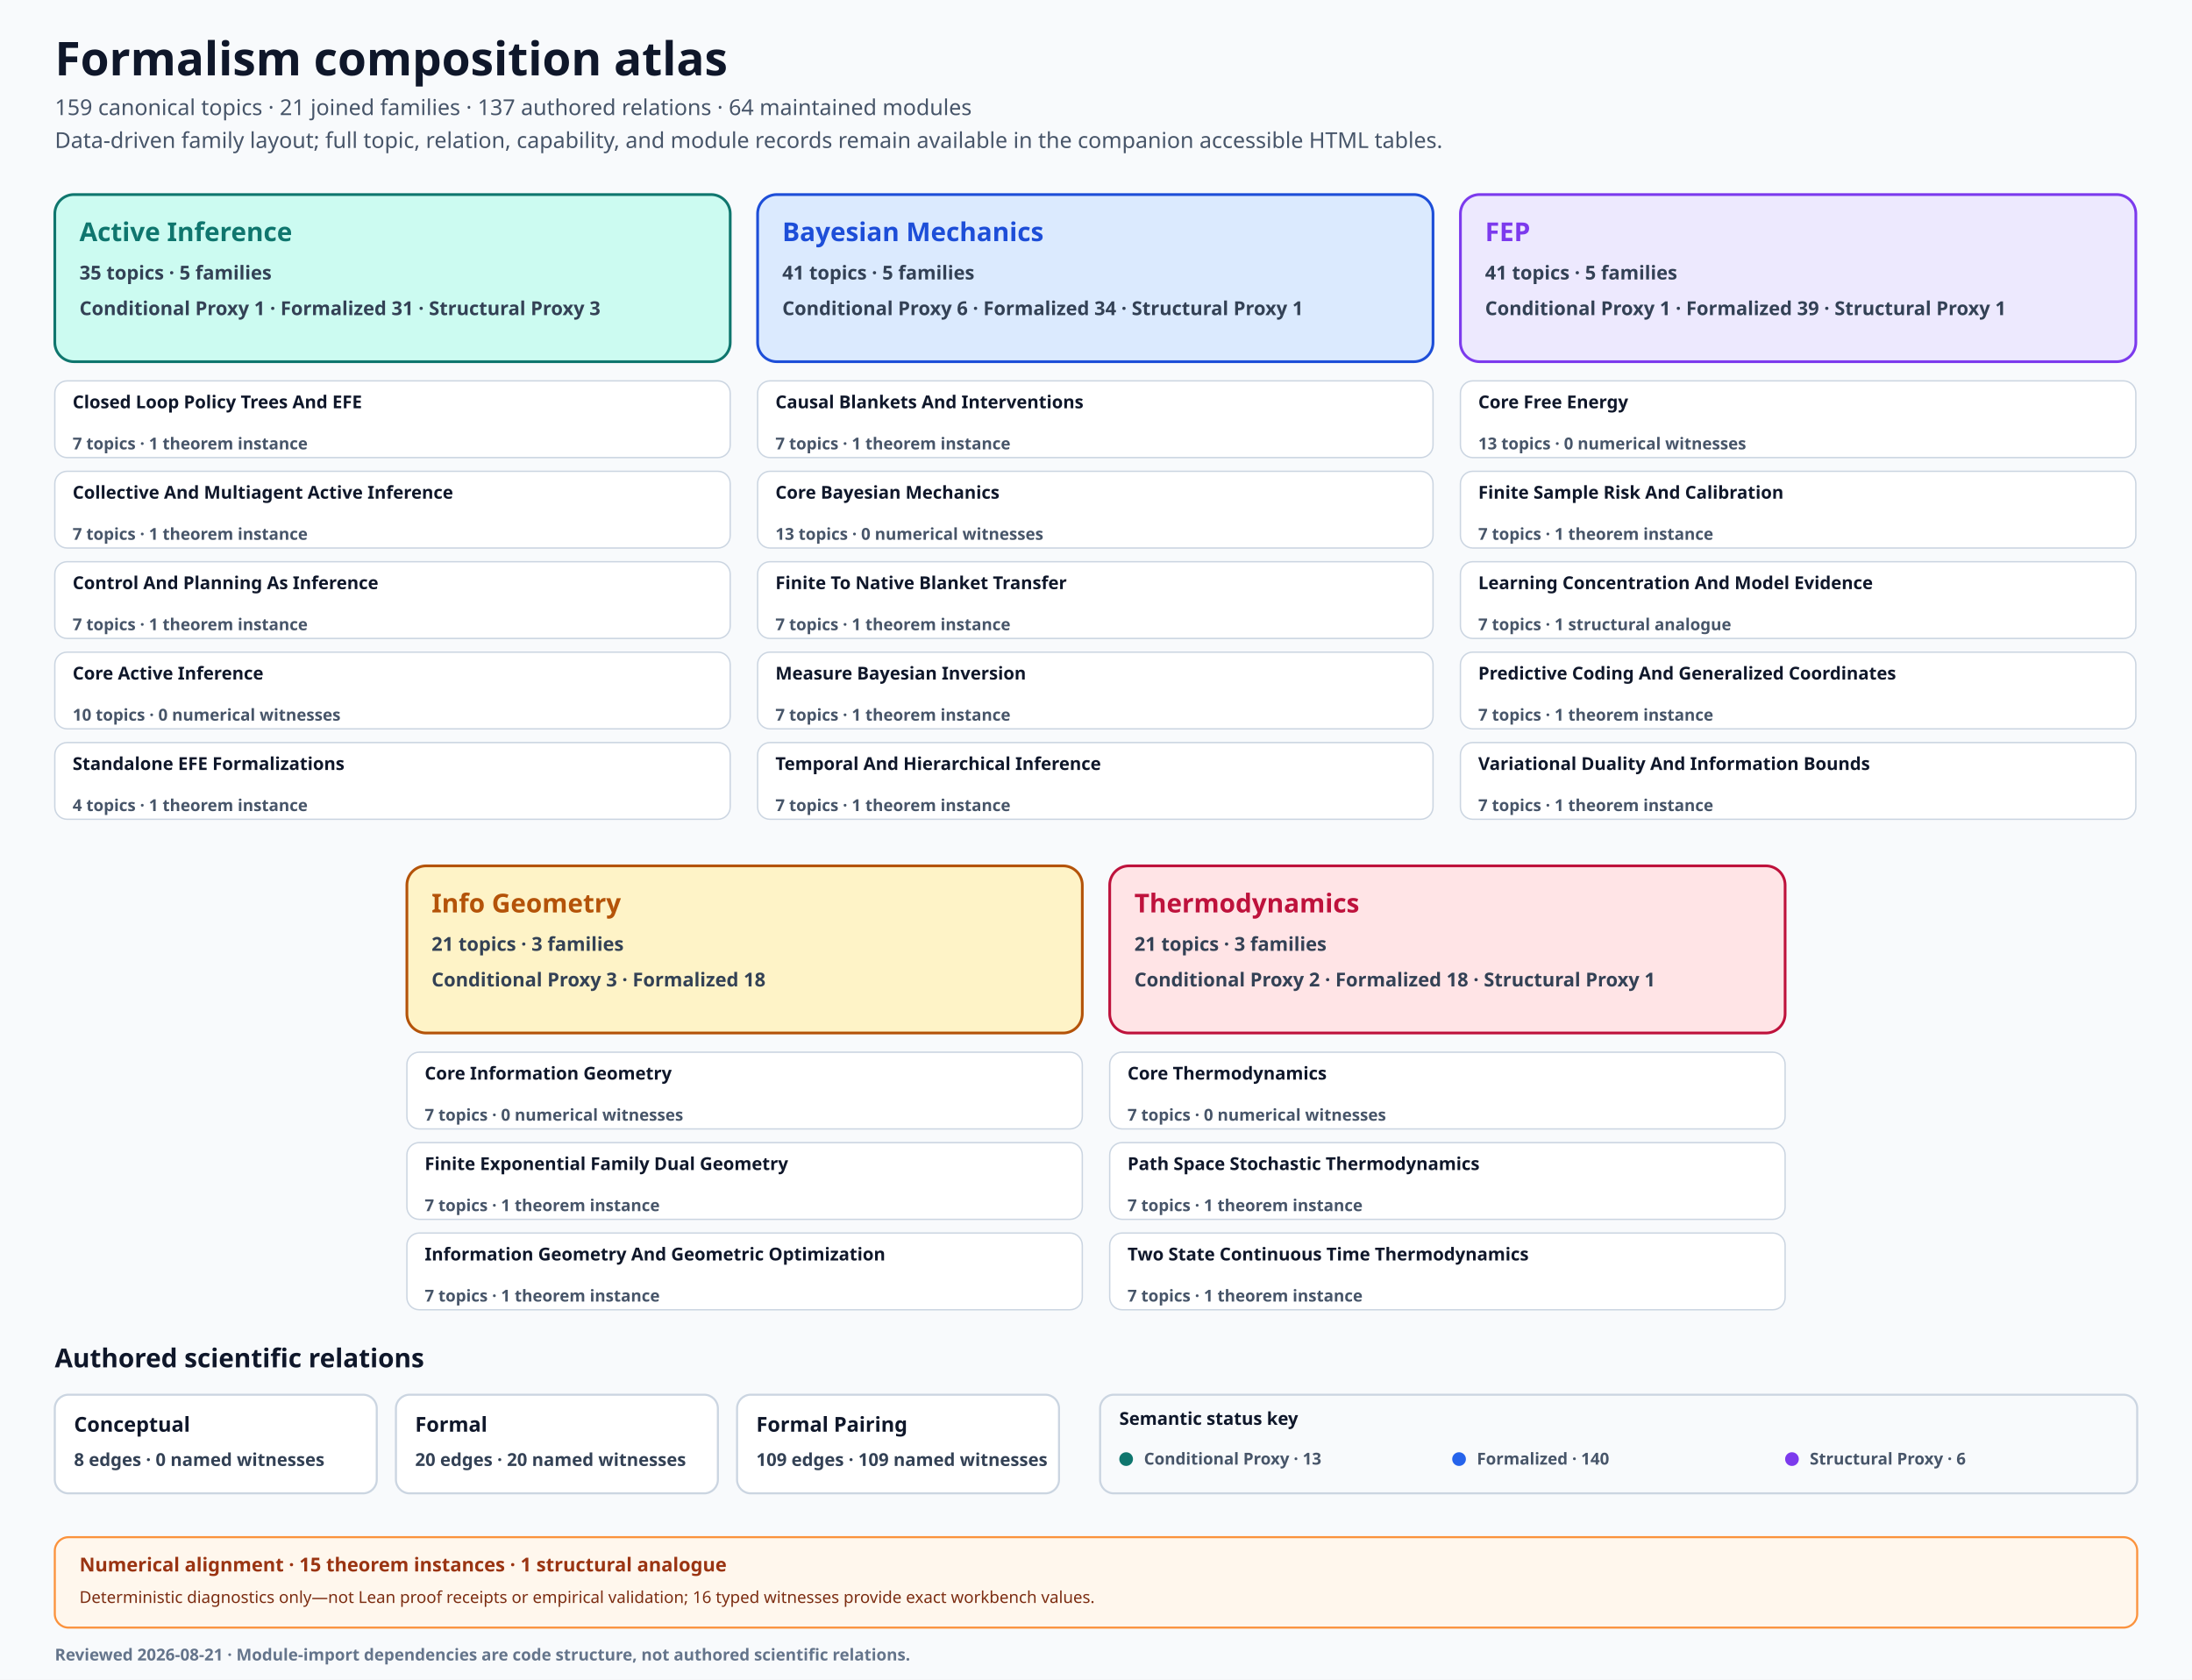
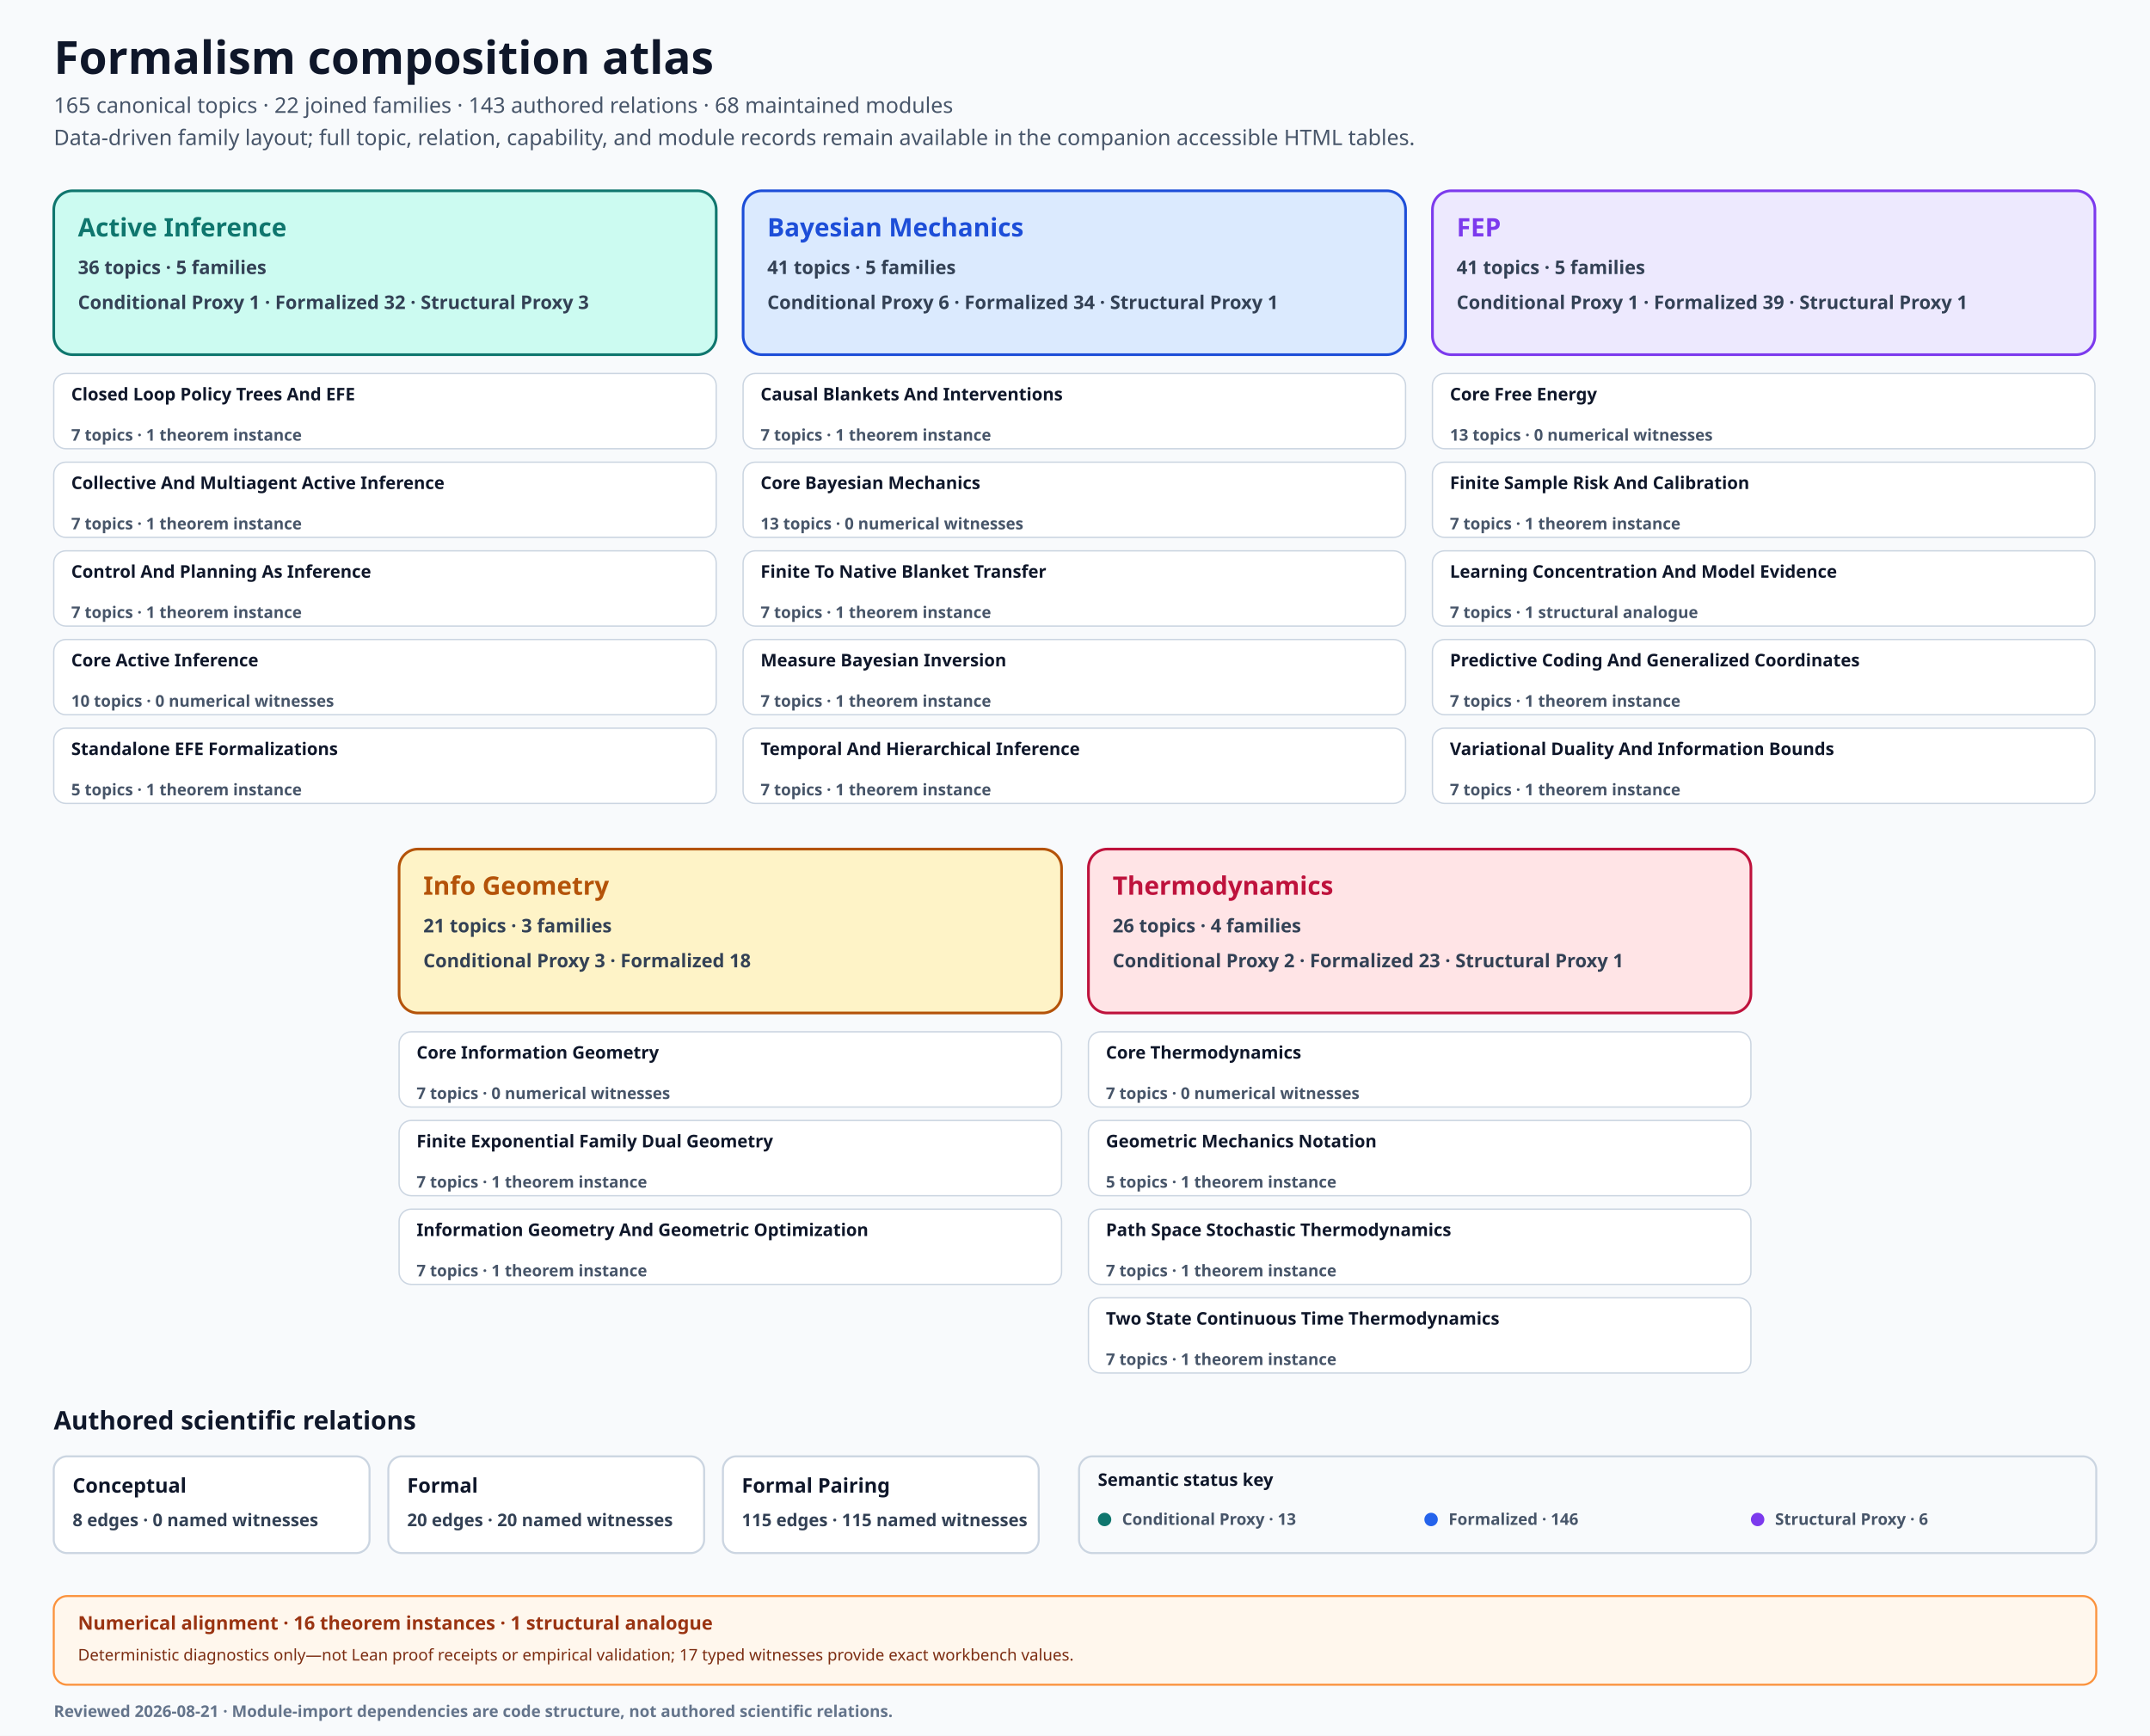
- <svg xmlns="http://www.w3.org/2000/svg" width="1600" height="1226" viewBox="0 0 1600 1226" role="img" aria-labelledby="atlas-title atlas-description">
+ <svg xmlns="http://www.w3.org/2000/svg" width="1600" height="1292" viewBox="0 0 1600 1292" role="img" aria-labelledby="atlas-title atlas-description">
  <style>
            .background{fill:#f8fafc}.title{fill:#0f172a;font:800 34px system-ui,sans-serif}
            .subtitle{fill:#475569;font:500 16px system-ui,sans-serif}.area-card{fill:#fff;stroke-width:2}
            .area-name{font:800 19px system-ui,sans-serif}.area-count{fill:#334155;font:650 14px system-ui,sans-serif}
            .family-card{fill:#fff;stroke:#cbd5e1;stroke-width:1}.family-name{fill:#0f172a;font:700 13px system-ui,sans-serif}
            .family-count{fill:#475569;font:550 12px system-ui,sans-serif}.section{fill:#0f172a;font:800 19px system-ui,sans-serif}
            .relation-card{fill:#fff;stroke:#cbd5e1;stroke-width:1.5}.relation-kind{fill:#0f172a;font:800 15px system-ui,sans-serif}
            .relation-count{fill:#334155;font:600 13px system-ui,sans-serif}.boundary{fill:#fff7ed;stroke:#fb923c;stroke-width:1.5}
            .boundary-title{fill:#9a3412;font:800 14px system-ui,sans-serif}.boundary-text{fill:#7c2d12;font:500 12px system-ui,sans-serif}
            .status-key{fill:#f8fafc;stroke:#cbd5e1;stroke-width:1.5}.status-key-title{fill:#0f172a;font:800 13px system-ui,sans-serif}
            .status-label{fill:#475569;font:650 12px system-ui,sans-serif}.footer{fill:#64748b;font:550 12px system-ui,sans-serif}
        </style>
-   <rect class="background" width="1600" height="1226" />
+   <rect class="background" width="1600" height="1292" />
  <text class="title" x="40" y="55">Formalism composition atlas</text>
-   <text class="subtitle" x="40" y="84">159 canonical topics · 21 joined families · 137 authored relations · 64 maintained modules</text>
+   <text class="subtitle" x="40" y="84">165 canonical topics · 22 joined families · 143 authored relations · 68 maintained modules</text>
  <text class="subtitle" x="40" y="108">Data-driven family layout; full topic, relation, capability, and module records remain available in the companion accessible HTML tables.</text>
-   <g data-area-summary="ActiveInference" role="group" aria-label="ActiveInference, 35 topics">
+   <g data-area-summary="ActiveInference" role="group" aria-label="ActiveInference, 36 topics">
    <rect class="area-card" x="40" y="142" width="493" height="122" rx="14" style="stroke:#0f766e;fill:#ccfbf1" />
    <text class="area-name" x="58" y="176" style="fill:#0f766e">Active Inference</text>
-     <text class="area-count" x="58" y="204">35 topics · 5 families</text>
-     <text class="area-count" x="58.0" y="230.0">Conditional Proxy 1 · Formalized 31 · Structural Proxy 3</text>
+     <text class="area-count" x="58" y="204">36 topics · 5 families</text>
+     <text class="area-count" x="58.0" y="230.0">Conditional Proxy 1 · Formalized 32 · Structural Proxy 3</text>
  </g>
  <g data-family-summary="closed-loop-policy-trees-and-efe" role="group" data-formal-alignments="theorem_instance:1" aria-label="closed-loop-policy-trees-and-efe, 7 topics">
    <rect class="family-card" x="40" y="278" width="493" height="56" rx="9" />
    <text class="family-name" x="53.0" y="298.0">Closed Loop Policy Trees And EFE</text>
    <text class="family-count" x="53" y="328">7 topics · 1 theorem instance</text>
  </g>
  <g data-family-summary="collective-and-multiagent-active-inference" role="group" data-formal-alignments="theorem_instance:1" aria-label="collective-and-multiagent-active-inference, 7 topics">
    <rect class="family-card" x="40" y="344" width="493" height="56" rx="9" />
    <text class="family-name" x="53.0" y="364.0">Collective And Multiagent Active Inference</text>
    <text class="family-count" x="53" y="394">7 topics · 1 theorem instance</text>
  </g>
  <g data-family-summary="control-and-planning-as-inference" role="group" data-formal-alignments="theorem_instance:1" aria-label="control-and-planning-as-inference, 7 topics">
    <rect class="family-card" x="40" y="410" width="493" height="56" rx="9" />
    <text class="family-name" x="53.0" y="430.0">Control And Planning As Inference</text>
    <text class="family-count" x="53" y="460">7 topics · 1 theorem instance</text>
  </g>
  <g data-family-summary="core-active-inference" role="group" data-formal-alignments="none" aria-label="core-active-inference, 10 topics">
    <rect class="family-card" x="40" y="476" width="493" height="56" rx="9" />
    <text class="family-name" x="53.0" y="496.0">Core Active Inference</text>
    <text class="family-count" x="53" y="526">10 topics · 0 numerical witnesses</text>
  </g>
-   <g data-family-summary="standalone-efe-formalizations" role="group" data-formal-alignments="theorem_instance:1" aria-label="standalone-efe-formalizations, 4 topics">
+   <g data-family-summary="standalone-efe-formalizations" role="group" data-formal-alignments="theorem_instance:1" aria-label="standalone-efe-formalizations, 5 topics">
    <rect class="family-card" x="40" y="542" width="493" height="56" rx="9" />
    <text class="family-name" x="53.0" y="562.0">Standalone EFE Formalizations</text>
-     <text class="family-count" x="53" y="592">4 topics · 1 theorem instance</text>
+     <text class="family-count" x="53" y="592">5 topics · 1 theorem instance</text>
  </g>
  <g data-area-summary="BayesianMechanics" role="group" aria-label="BayesianMechanics, 41 topics">
    <rect class="area-card" x="553" y="142" width="493" height="122" rx="14" style="stroke:#1d4ed8;fill:#dbeafe" />
    <text class="area-name" x="571" y="176" style="fill:#1d4ed8">Bayesian Mechanics</text>
    <text class="area-count" x="571" y="204">41 topics · 5 families</text>
    <text class="area-count" x="571.0" y="230.0">Conditional Proxy 6 · Formalized 34 · Structural Proxy 1</text>
  </g>
  <g data-family-summary="causal-blankets-and-interventions" role="group" data-formal-alignments="theorem_instance:1" aria-label="causal-blankets-and-interventions, 7 topics">
    <rect class="family-card" x="553" y="278" width="493" height="56" rx="9" />
    <text class="family-name" x="566.0" y="298.0">Causal Blankets And Interventions</text>
    <text class="family-count" x="566" y="328">7 topics · 1 theorem instance</text>
  </g>
  <g data-family-summary="core-bayesian-mechanics" role="group" data-formal-alignments="none" aria-label="core-bayesian-mechanics, 13 topics">
    <rect class="family-card" x="553" y="344" width="493" height="56" rx="9" />
    <text class="family-name" x="566.0" y="364.0">Core Bayesian Mechanics</text>
    <text class="family-count" x="566" y="394">13 topics · 0 numerical witnesses</text>
  </g>
  <g data-family-summary="finite-to-native-blanket-transfer" role="group" data-formal-alignments="theorem_instance:1" aria-label="finite-to-native-blanket-transfer, 7 topics">
    <rect class="family-card" x="553" y="410" width="493" height="56" rx="9" />
    <text class="family-name" x="566.0" y="430.0">Finite To Native Blanket Transfer</text>
    <text class="family-count" x="566" y="460">7 topics · 1 theorem instance</text>
  </g>
  <g data-family-summary="measure-bayesian-inversion" role="group" data-formal-alignments="theorem_instance:1" aria-label="measure-bayesian-inversion, 7 topics">
    <rect class="family-card" x="553" y="476" width="493" height="56" rx="9" />
    <text class="family-name" x="566.0" y="496.0">Measure Bayesian Inversion</text>
    <text class="family-count" x="566" y="526">7 topics · 1 theorem instance</text>
  </g>
  <g data-family-summary="temporal-and-hierarchical-inference" role="group" data-formal-alignments="theorem_instance:1" aria-label="temporal-and-hierarchical-inference, 7 topics">
    <rect class="family-card" x="553" y="542" width="493" height="56" rx="9" />
    <text class="family-name" x="566.0" y="562.0">Temporal And Hierarchical Inference</text>
    <text class="family-count" x="566" y="592">7 topics · 1 theorem instance</text>
  </g>
  <g data-area-summary="FEP" role="group" aria-label="FEP, 41 topics">
    <rect class="area-card" x="1066" y="142" width="493" height="122" rx="14" style="stroke:#7c3aed;fill:#ede9fe" />
    <text class="area-name" x="1084" y="176" style="fill:#7c3aed">FEP</text>
    <text class="area-count" x="1084" y="204">41 topics · 5 families</text>
    <text class="area-count" x="1084.0" y="230.0">Conditional Proxy 1 · Formalized 39 · Structural Proxy 1</text>
  </g>
  <g data-family-summary="core-free-energy" role="group" data-formal-alignments="none" aria-label="core-free-energy, 13 topics">
    <rect class="family-card" x="1066" y="278" width="493" height="56" rx="9" />
    <text class="family-name" x="1079.0" y="298.0">Core Free Energy</text>
    <text class="family-count" x="1079" y="328">13 topics · 0 numerical witnesses</text>
  </g>
  <g data-family-summary="finite-sample-risk-and-calibration" role="group" data-formal-alignments="theorem_instance:1" aria-label="finite-sample-risk-and-calibration, 7 topics">
    <rect class="family-card" x="1066" y="344" width="493" height="56" rx="9" />
    <text class="family-name" x="1079.0" y="364.0">Finite Sample Risk And Calibration</text>
    <text class="family-count" x="1079" y="394">7 topics · 1 theorem instance</text>
  </g>
  <g data-family-summary="learning-concentration-and-model-evidence" role="group" data-formal-alignments="structural_analogue:1" aria-label="learning-concentration-and-model-evidence, 7 topics">
    <rect class="family-card" x="1066" y="410" width="493" height="56" rx="9" />
    <text class="family-name" x="1079.0" y="430.0">Learning Concentration And Model Evidence</text>
    <text class="family-count" x="1079" y="460">7 topics · 1 structural analogue</text>
  </g>
  <g data-family-summary="predictive-coding-and-generalized-coordinates" role="group" data-formal-alignments="theorem_instance:1" aria-label="predictive-coding-and-generalized-coordinates, 7 topics">
    <rect class="family-card" x="1066" y="476" width="493" height="56" rx="9" />
    <text class="family-name" x="1079.0" y="496.0">Predictive Coding And Generalized Coordinates</text>
    <text class="family-count" x="1079" y="526">7 topics · 1 theorem instance</text>
  </g>
  <g data-family-summary="variational-duality-and-information-bounds" role="group" data-formal-alignments="theorem_instance:1" aria-label="variational-duality-and-information-bounds, 7 topics">
    <rect class="family-card" x="1066" y="542" width="493" height="56" rx="9" />
    <text class="family-name" x="1079.0" y="562.0">Variational Duality And Information Bounds</text>
    <text class="family-count" x="1079" y="592">7 topics · 1 theorem instance</text>
  </g>
  <g data-area-summary="InfoGeometry" role="group" aria-label="InfoGeometry, 21 topics">
    <rect class="area-card" x="297" y="632" width="493" height="122" rx="14" style="stroke:#b45309;fill:#fef3c7" />
    <text class="area-name" x="315" y="666" style="fill:#b45309">Info Geometry</text>
    <text class="area-count" x="315" y="694">21 topics · 3 families</text>
    <text class="area-count" x="315.0" y="720.0">Conditional Proxy 3 · Formalized 18</text>
  </g>
  <g data-family-summary="core-information-geometry" role="group" data-formal-alignments="none" aria-label="core-information-geometry, 7 topics">
    <rect class="family-card" x="297" y="768" width="493" height="56" rx="9" />
    <text class="family-name" x="310.0" y="788.0">Core Information Geometry</text>
    <text class="family-count" x="310" y="818">7 topics · 0 numerical witnesses</text>
  </g>
  <g data-family-summary="finite-exponential-family-dual-geometry" role="group" data-formal-alignments="theorem_instance:1" aria-label="finite-exponential-family-dual-geometry, 7 topics">
    <rect class="family-card" x="297" y="834" width="493" height="56" rx="9" />
    <text class="family-name" x="310.0" y="854.0">Finite Exponential Family Dual Geometry</text>
    <text class="family-count" x="310" y="884">7 topics · 1 theorem instance</text>
  </g>
  <g data-family-summary="information-geometry-and-geometric-optimization" role="group" data-formal-alignments="theorem_instance:1" aria-label="information-geometry-and-geometric-optimization, 7 topics">
    <rect class="family-card" x="297" y="900" width="493" height="56" rx="9" />
    <text class="family-name" x="310.0" y="920.0">Information Geometry And Geometric Optimization</text>
    <text class="family-count" x="310" y="950">7 topics · 1 theorem instance</text>
  </g>
-   <g data-area-summary="Thermodynamics" role="group" aria-label="Thermodynamics, 21 topics">
+   <g data-area-summary="Thermodynamics" role="group" aria-label="Thermodynamics, 26 topics">
    <rect class="area-card" x="810" y="632" width="493" height="122" rx="14" style="stroke:#be123c;fill:#ffe4e6" />
    <text class="area-name" x="828" y="666" style="fill:#be123c">Thermodynamics</text>
-     <text class="area-count" x="828" y="694">21 topics · 3 families</text>
-     <text class="area-count" x="828.0" y="720.0">Conditional Proxy 2 · Formalized 18 · Structural Proxy 1</text>
+     <text class="area-count" x="828" y="694">26 topics · 4 families</text>
+     <text class="area-count" x="828.0" y="720.0">Conditional Proxy 2 · Formalized 23 · Structural Proxy 1</text>
  </g>
  <g data-family-summary="core-thermodynamics" role="group" data-formal-alignments="none" aria-label="core-thermodynamics, 7 topics">
    <rect class="family-card" x="810" y="768" width="493" height="56" rx="9" />
    <text class="family-name" x="823.0" y="788.0">Core Thermodynamics</text>
    <text class="family-count" x="823" y="818">7 topics · 0 numerical witnesses</text>
  </g>
+   <g data-family-summary="geometric-mechanics-notation" role="group" data-formal-alignments="theorem_instance:1" aria-label="geometric-mechanics-notation, 5 topics">
+     <rect class="family-card" x="810" y="834" width="493" height="56" rx="9" />
+     <text class="family-name" x="823.0" y="854.0">Geometric Mechanics Notation</text>
+     <text class="family-count" x="823" y="884">5 topics · 1 theorem instance</text>
+   </g>
  <g data-family-summary="path-space-stochastic-thermodynamics" role="group" data-formal-alignments="theorem_instance:1" aria-label="path-space-stochastic-thermodynamics, 7 topics">
-     <rect class="family-card" x="810" y="834" width="493" height="56" rx="9" />
-     <text class="family-name" x="823.0" y="854.0">Path Space Stochastic Thermodynamics</text>
-     <text class="family-count" x="823" y="884">7 topics · 1 theorem instance</text>
+     <rect class="family-card" x="810" y="900" width="493" height="56" rx="9" />
+     <text class="family-name" x="823.0" y="920.0">Path Space Stochastic Thermodynamics</text>
+     <text class="family-count" x="823" y="950">7 topics · 1 theorem instance</text>
  </g>
  <g data-family-summary="two-state-continuous-time-thermodynamics" role="group" data-formal-alignments="theorem_instance:1" aria-label="two-state-continuous-time-thermodynamics, 7 topics">
-     <rect class="family-card" x="810" y="900" width="493" height="56" rx="9" />
-     <text class="family-name" x="823.0" y="920.0">Two State Continuous Time Thermodynamics</text>
-     <text class="family-count" x="823" y="950">7 topics · 1 theorem instance</text>
+     <rect class="family-card" x="810" y="966" width="493" height="56" rx="9" />
+     <text class="family-name" x="823.0" y="986.0">Two State Continuous Time Thermodynamics</text>
+     <text class="family-count" x="823" y="1016">7 topics · 1 theorem instance</text>
  </g>
-   <text class="section" x="40" y="998">Authored scientific relations</text>
+   <text class="section" x="40" y="1064">Authored scientific relations</text>
  <g data-relation-kind="conceptual" role="group" aria-label="conceptual, 8 relations">
-     <rect class="relation-card" x="40" y="1018" width="235" height="72" rx="10" />
-     <text class="relation-kind" x="54" y="1045">Conceptual</text>
-     <text class="relation-count" x="54" y="1070">8 edges · 0 named witnesses</text>
+     <rect class="relation-card" x="40" y="1084" width="235" height="72" rx="10" />
+     <text class="relation-kind" x="54" y="1111">Conceptual</text>
+     <text class="relation-count" x="54" y="1136">8 edges · 0 named witnesses</text>
  </g>
  <g data-relation-kind="formal" role="group" aria-label="formal, 20 relations">
-     <rect class="relation-card" x="289" y="1018" width="235" height="72" rx="10" />
-     <text class="relation-kind" x="303" y="1045">Formal</text>
-     <text class="relation-count" x="303" y="1070">20 edges · 20 named witnesses</text>
+     <rect class="relation-card" x="289" y="1084" width="235" height="72" rx="10" />
+     <text class="relation-kind" x="303" y="1111">Formal</text>
+     <text class="relation-count" x="303" y="1136">20 edges · 20 named witnesses</text>
  </g>
-   <g data-relation-kind="formal_pairing" role="group" aria-label="formal_pairing, 109 relations">
-     <rect class="relation-card" x="538" y="1018" width="235" height="72" rx="10" />
-     <text class="relation-kind" x="552" y="1045">Formal Pairing</text>
-     <text class="relation-count" x="552" y="1070">109 edges · 109 named witnesses</text>
+   <g data-relation-kind="formal_pairing" role="group" aria-label="formal_pairing, 115 relations">
+     <rect class="relation-card" x="538" y="1084" width="235" height="72" rx="10" />
+     <text class="relation-kind" x="552" y="1111">Formal Pairing</text>
+     <text class="relation-count" x="552" y="1136">115 edges · 115 named witnesses</text>
  </g>
  <g data-semantic-status-key="true" role="group" aria-label="Semantic status key">
-     <rect class="status-key" x="803" y="1018" width="757" height="72" rx="10" />
-     <text class="status-key-title" x="817" y="1040">Semantic status key</text>
-     <circle cx="822.0" cy="1065" r="5" fill="#0f766e" />
-     <text class="status-label" x="835.0" y="1069">Conditional Proxy · 13</text>
-     <circle cx="1065.0" cy="1065" r="5" fill="#2563eb" />
-     <text class="status-label" x="1078.0" y="1069">Formalized · 140</text>
-     <circle cx="1308.0" cy="1065" r="5" fill="#7c3aed" />
-     <text class="status-label" x="1321.0" y="1069">Structural Proxy · 6</text>
+     <rect class="status-key" x="803" y="1084" width="757" height="72" rx="10" />
+     <text class="status-key-title" x="817" y="1106">Semantic status key</text>
+     <circle cx="822.0" cy="1131" r="5" fill="#0f766e" />
+     <text class="status-label" x="835.0" y="1135">Conditional Proxy · 13</text>
+     <circle cx="1065.0" cy="1131" r="5" fill="#2563eb" />
+     <text class="status-label" x="1078.0" y="1135">Formalized · 146</text>
+     <circle cx="1308.0" cy="1131" r="5" fill="#7c3aed" />
+     <text class="status-label" x="1321.0" y="1135">Structural Proxy · 6</text>
  </g>
-   <rect class="boundary" x="40" y="1122" width="1520" height="66" rx="10" />
-   <text class="boundary-title" x="58" y="1147">Numerical alignment · 15 theorem instances · 1 structural analogue</text>
-   <text class="boundary-text" x="58" y="1170">Deterministic diagnostics only—not Lean proof receipts or empirical validation; 16 typed witnesses provide exact workbench values.</text>
-   <text class="footer" x="40" y="1212">Reviewed 2026-08-21 · Module-import dependencies are code structure, not authored scientific relations.</text>
+   <rect class="boundary" x="40" y="1188" width="1520" height="66" rx="10" />
+   <text class="boundary-title" x="58" y="1213">Numerical alignment · 16 theorem instances · 1 structural analogue</text>
+   <text class="boundary-text" x="58" y="1236">Deterministic diagnostics only—not Lean proof receipts or empirical validation; 17 typed witnesses provide exact workbench values.</text>
+   <text class="footer" x="40" y="1278">Reviewed 2026-08-21 · Module-import dependencies are code structure, not authored scientific relations.</text>
</svg>
